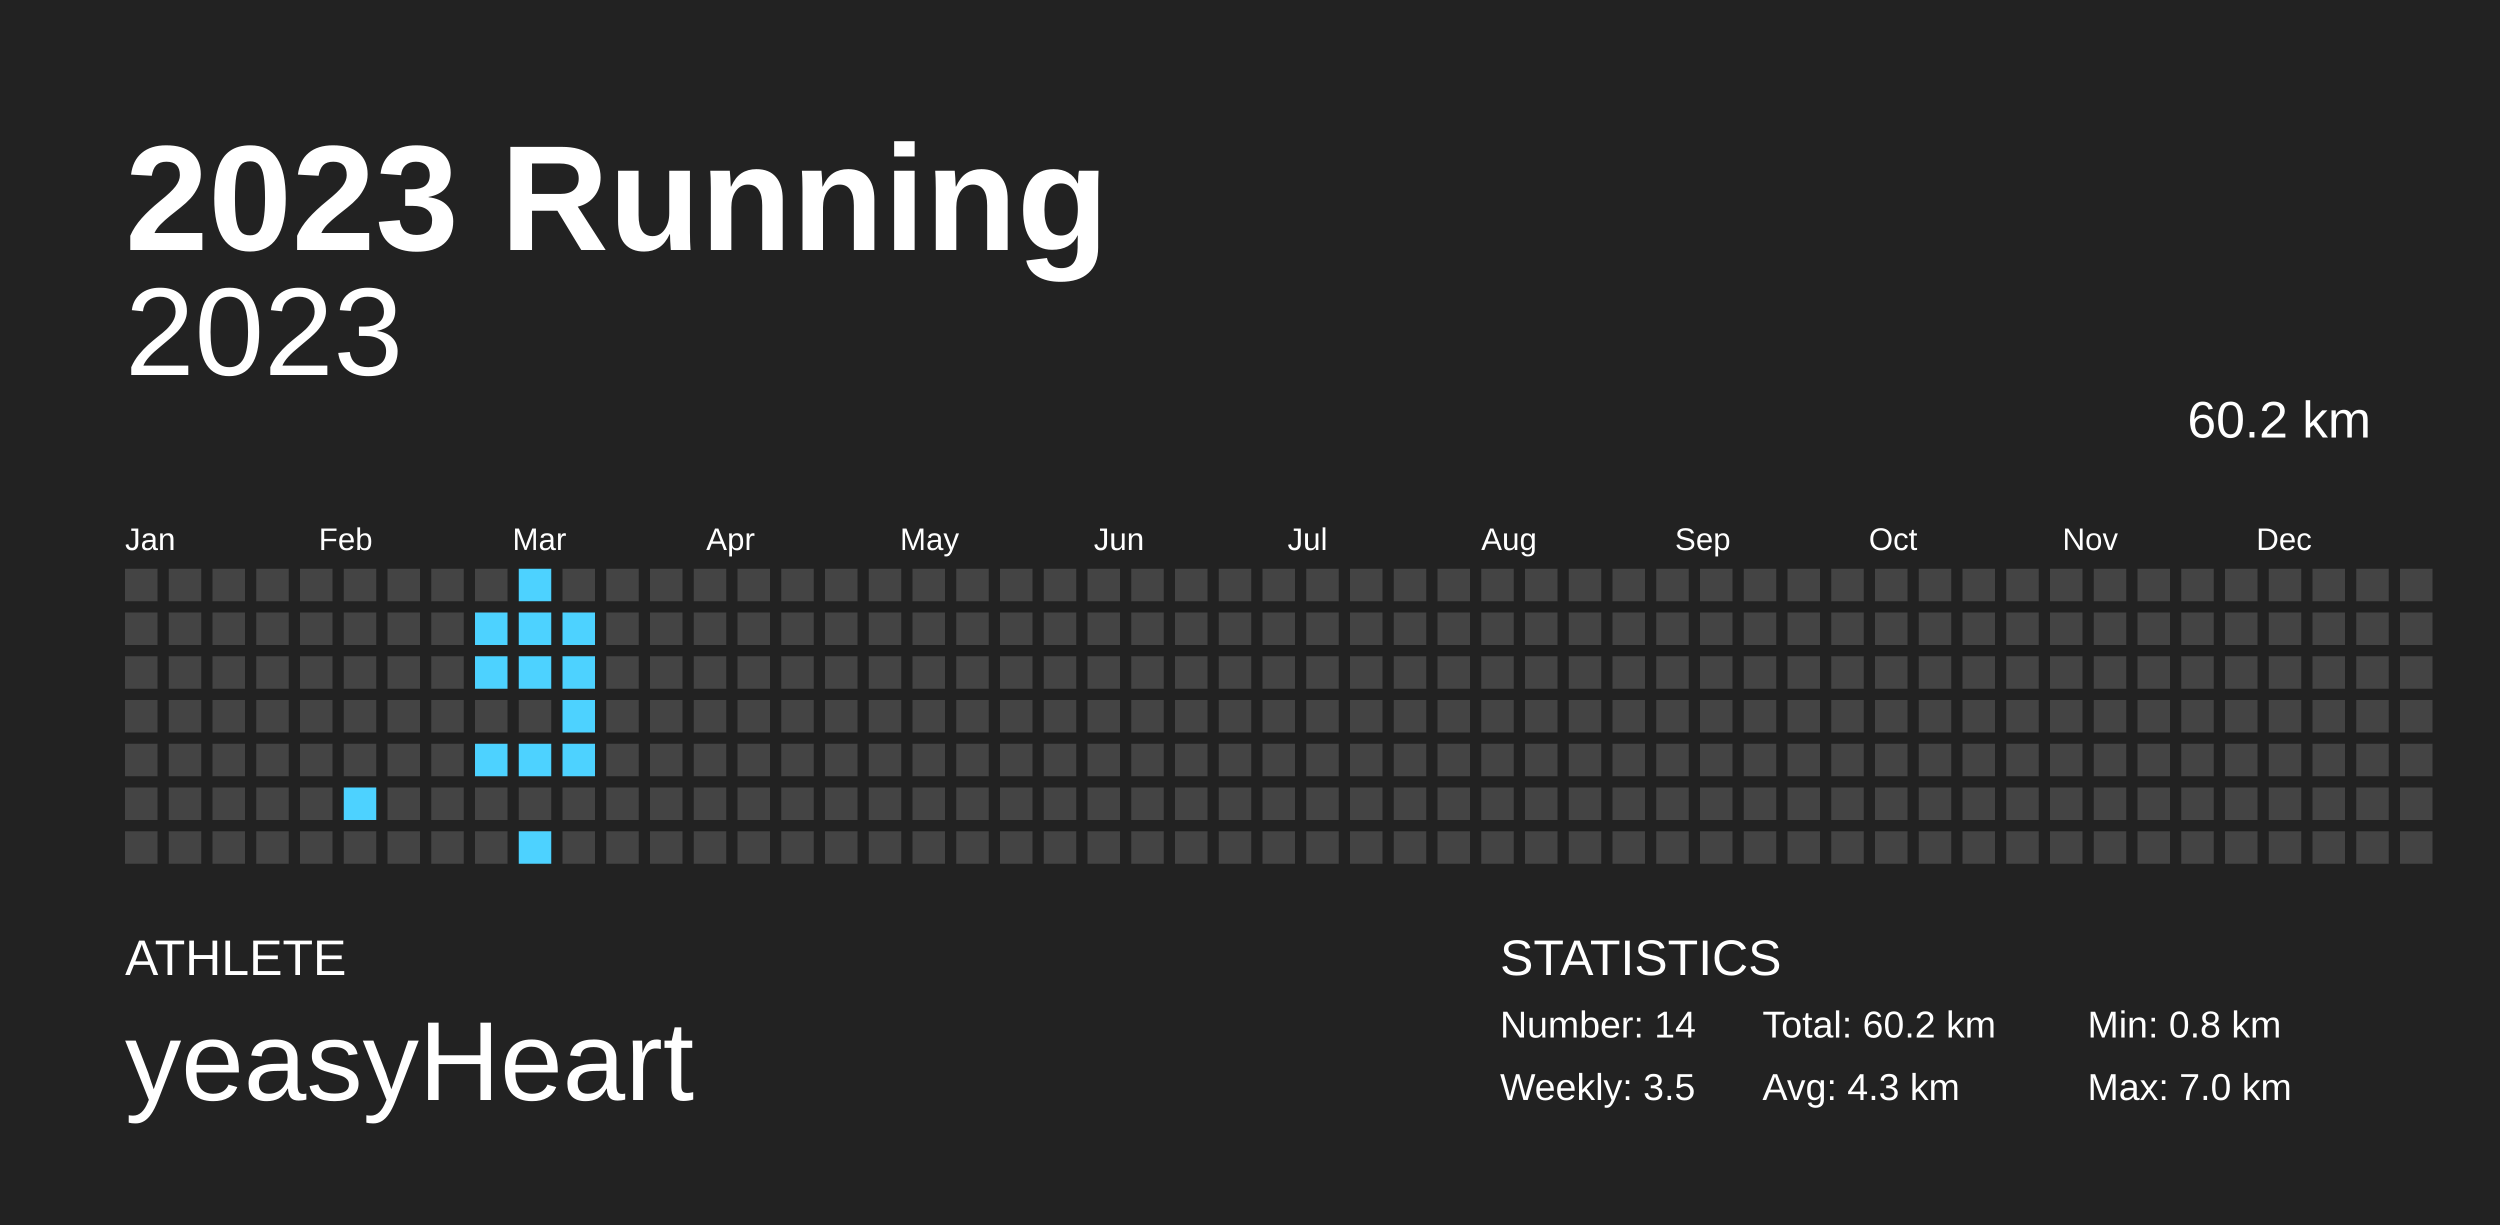
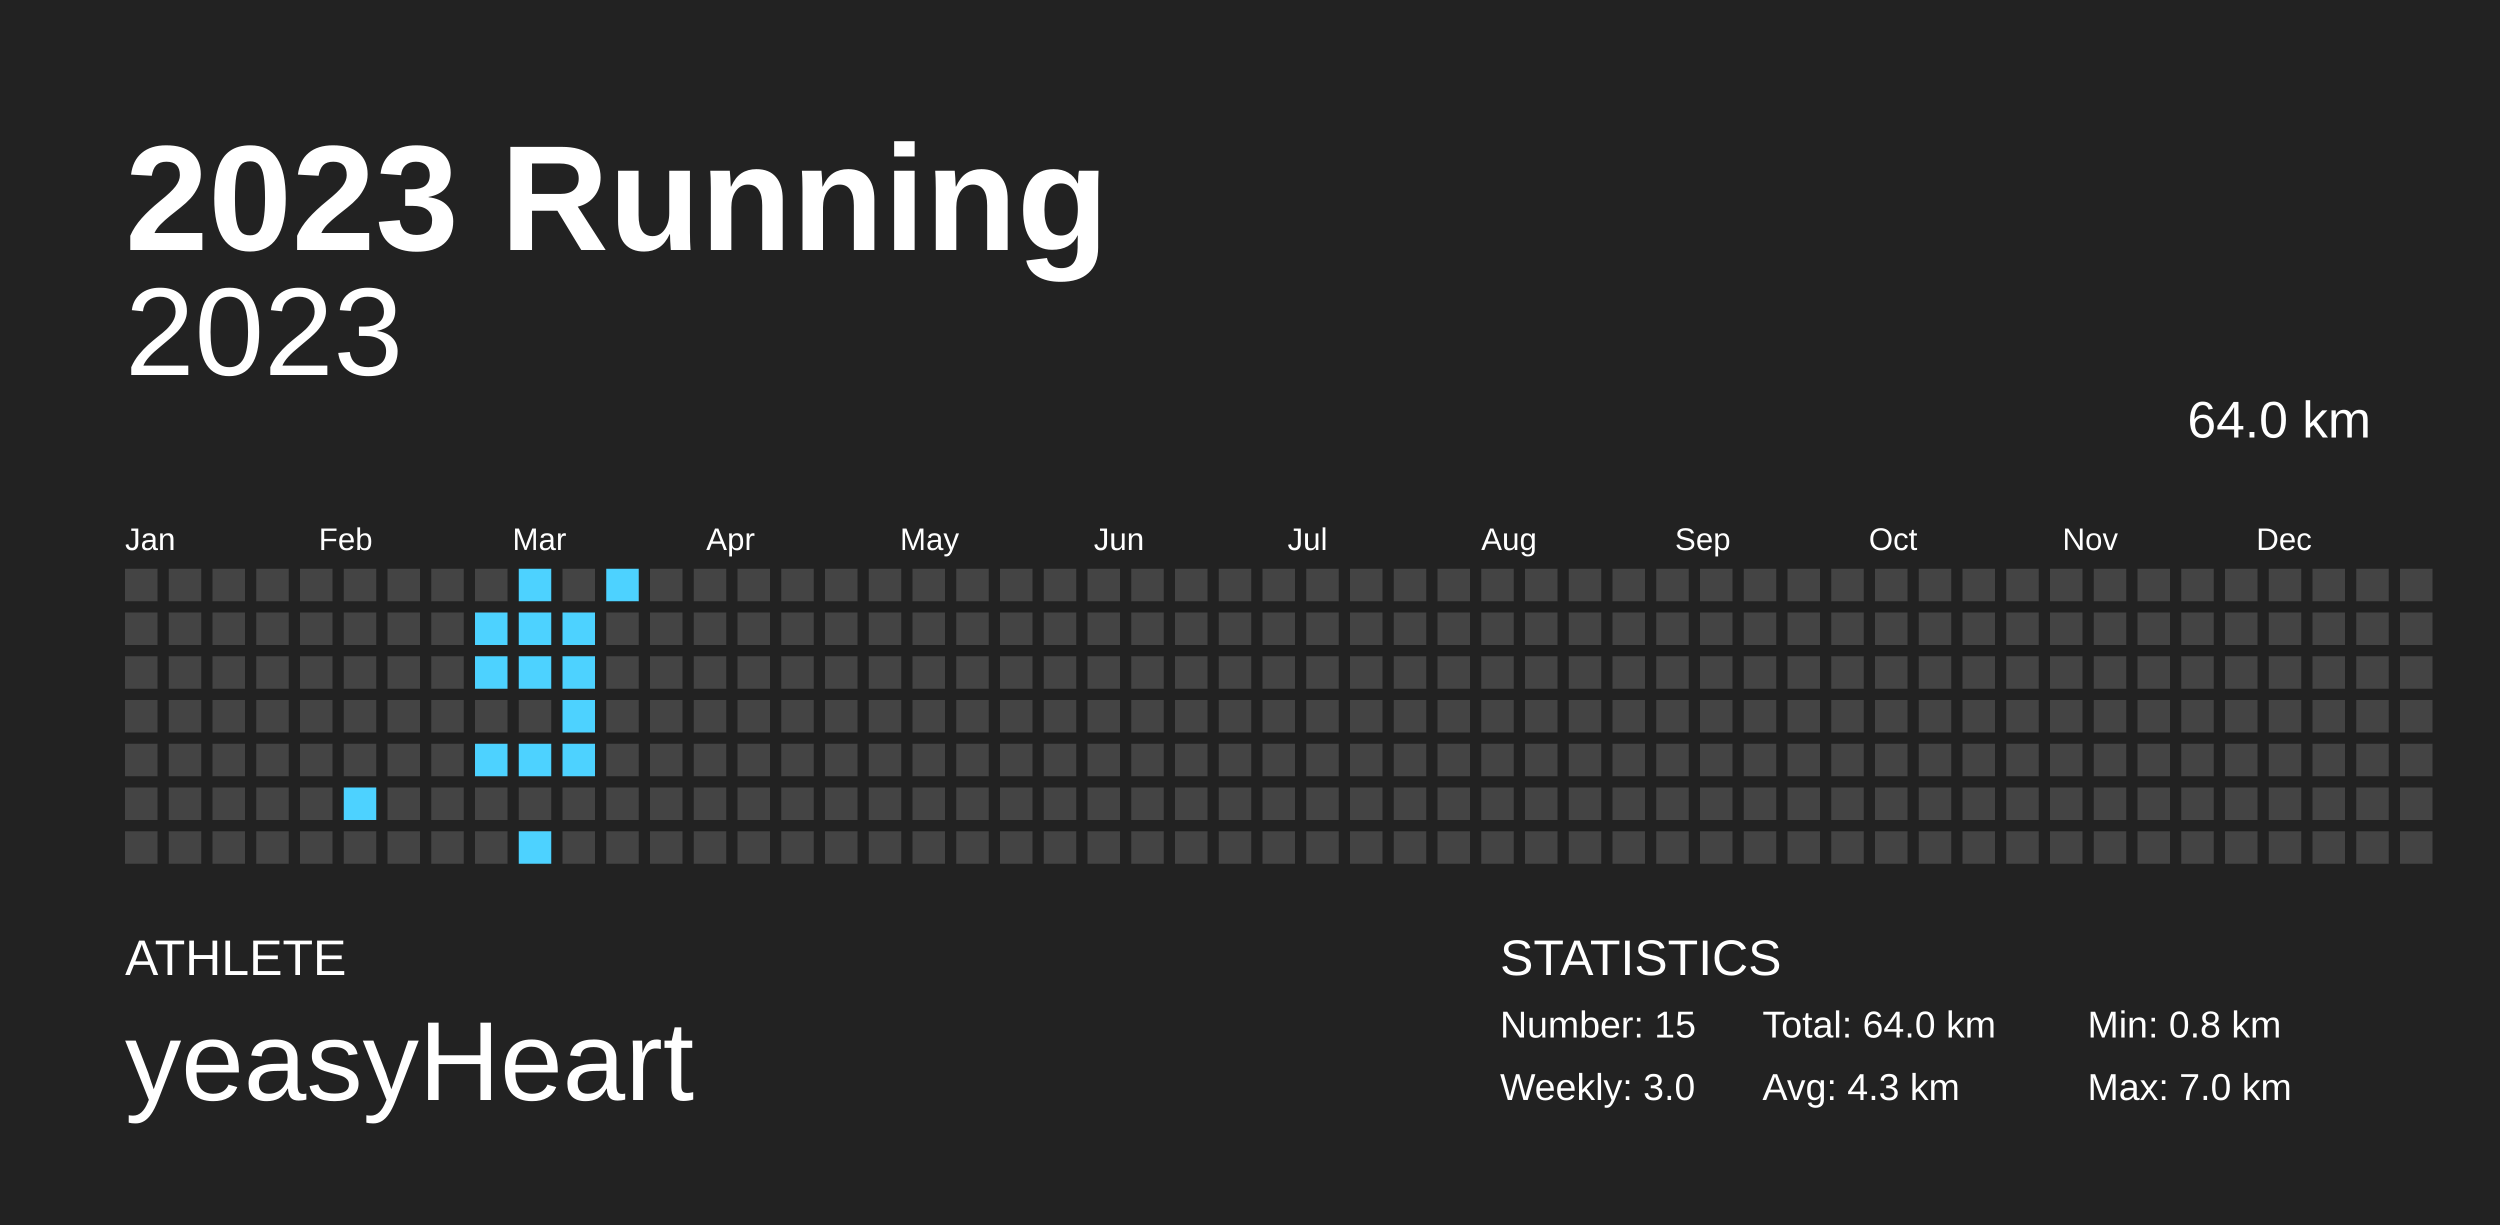
<svg xmlns="http://www.w3.org/2000/svg" baseProfile="full" height="98mm" version="1.1" viewBox="0,0,200,98" width="200mm">
  <defs />
  <rect fill="#222222" height="98" width="200" x="0" y="0" />
  <text fill="#FFFFFF" style="font-size:12px; font-family:Arial; font-weight:bold;" x="10" y="20">2023 Running</text>
  <text fill="#FFFFFF" style="font-size:4px; font-family:Arial" x="10" y="78">ATHLETE</text>
  <text fill="#FFFFFF" style="font-size:9px; font-family:Arial" x="10" y="88">yeasyHeart</text>
  <text fill="#FFFFFF" style="font-size:4px; font-family:Arial" x="120" y="78">STATISTICS</text>
-   <text fill="#FFFFFF" style="font-size:3px; font-family:Arial" x="120" y="83">Number: 14</text>
-   <text fill="#FFFFFF" style="font-size:3px; font-family:Arial" x="120" y="88">Weekly: 3.5</text>
-   <text fill="#FFFFFF" style="font-size:3px; font-family:Arial" x="141" y="83">Total: 60.2 km</text>
+   <text fill="#FFFFFF" style="font-size:3px; font-family:Arial" x="120" y="83">Number: 15</text>
+   <text fill="#FFFFFF" style="font-size:3px; font-family:Arial" x="120" y="88">Weekly: 3.0</text>
+   <text fill="#FFFFFF" style="font-size:3px; font-family:Arial" x="141" y="83">Total: 64.0 km</text>
  <text fill="#FFFFFF" style="font-size:3px; font-family:Arial" x="141" y="88">Avg: 4.3 km</text>
  <text fill="#FFFFFF" style="font-size:3px; font-family:Arial" x="167" y="83">Min: 0.8 km</text>
  <text fill="#FFFFFF" style="font-size:3px; font-family:Arial" x="167" y="88">Max: 7.0 km</text>
  <text alignment-baseline="hanging" fill="#FFFFFF" style="font-size:10.0px; font-family:Arial;" x="10" y="30">2023</text>
-   <text alignment-baseline="hanging" fill="#FFFFFF" style="font-size:4.125px; font-family:Arial;" x="175" y="35">60.2 km</text>
+   <text alignment-baseline="hanging" fill="#FFFFFF" style="font-size:4.125px; font-family:Arial;" x="175" y="35">64.0 km</text>
  <text fill="#FFFFFF" style="font-size:2.5px; font-family:Arial" x="10.0" y="44">Jan</text>
  <text fill="#FFFFFF" style="font-size:2.5px; font-family:Arial" x="25.5" y="44">Feb</text>
  <text fill="#FFFFFF" style="font-size:2.5px; font-family:Arial" x="41.0" y="44">Mar</text>
  <text fill="#FFFFFF" style="font-size:2.5px; font-family:Arial" x="56.5" y="44">Apr</text>
  <text fill="#FFFFFF" style="font-size:2.5px; font-family:Arial" x="72.0" y="44">May</text>
  <text fill="#FFFFFF" style="font-size:2.5px; font-family:Arial" x="87.5" y="44">Jun</text>
  <text fill="#FFFFFF" style="font-size:2.5px; font-family:Arial" x="103.0" y="44">Jul</text>
  <text fill="#FFFFFF" style="font-size:2.5px; font-family:Arial" x="118.5" y="44">Aug</text>
  <text fill="#FFFFFF" style="font-size:2.5px; font-family:Arial" x="134.0" y="44">Sep</text>
  <text fill="#FFFFFF" style="font-size:2.5px; font-family:Arial" x="149.5" y="44">Oct</text>
  <text fill="#FFFFFF" style="font-size:2.5px; font-family:Arial" x="165.0" y="44">Nov</text>
  <text fill="#FFFFFF" style="font-size:2.5px; font-family:Arial" x="180.5" y="44">Dec</text>
  <rect fill="#444444" height="2.6" width="2.6" x="10.0" y="45.5" />
  <rect fill="#444444" height="2.6" width="2.6" x="10.0" y="49.0" />
  <rect fill="#444444" height="2.6" width="2.6" x="10.0" y="52.5" />
  <rect fill="#444444" height="2.6" width="2.6" x="10.0" y="56.0" />
  <rect fill="#444444" height="2.6" width="2.6" x="10.0" y="59.5" />
  <rect fill="#444444" height="2.6" width="2.6" x="10.0" y="63.0" />
  <rect fill="#444444" height="2.6" width="2.6" x="10.0" y="66.5" />
  <rect fill="#444444" height="2.6" width="2.6" x="13.5" y="45.5" />
  <rect fill="#444444" height="2.6" width="2.6" x="13.5" y="49.0" />
  <rect fill="#444444" height="2.6" width="2.6" x="13.5" y="52.5" />
  <rect fill="#444444" height="2.6" width="2.6" x="13.5" y="56.0" />
  <rect fill="#444444" height="2.6" width="2.6" x="13.5" y="59.5" />
  <rect fill="#444444" height="2.6" width="2.6" x="13.5" y="63.0" />
  <rect fill="#444444" height="2.6" width="2.6" x="13.5" y="66.5" />
  <rect fill="#444444" height="2.6" width="2.6" x="17.0" y="45.5" />
  <rect fill="#444444" height="2.6" width="2.6" x="17.0" y="49.0" />
  <rect fill="#444444" height="2.6" width="2.6" x="17.0" y="52.5" />
  <rect fill="#444444" height="2.6" width="2.6" x="17.0" y="56.0" />
  <rect fill="#444444" height="2.6" width="2.6" x="17.0" y="59.5" />
  <rect fill="#444444" height="2.6" width="2.6" x="17.0" y="63.0" />
  <rect fill="#444444" height="2.6" width="2.6" x="17.0" y="66.5" />
  <rect fill="#444444" height="2.6" width="2.6" x="20.5" y="45.5" />
  <rect fill="#444444" height="2.6" width="2.6" x="20.5" y="49.0" />
  <rect fill="#444444" height="2.6" width="2.6" x="20.5" y="52.5" />
  <rect fill="#444444" height="2.6" width="2.6" x="20.5" y="56.0" />
  <rect fill="#444444" height="2.6" width="2.6" x="20.5" y="59.5" />
  <rect fill="#444444" height="2.6" width="2.6" x="20.5" y="63.0" />
  <rect fill="#444444" height="2.6" width="2.6" x="20.5" y="66.5" />
  <rect fill="#444444" height="2.6" width="2.6" x="24.0" y="45.5" />
  <rect fill="#444444" height="2.6" width="2.6" x="24.0" y="49.0" />
  <rect fill="#444444" height="2.6" width="2.6" x="24.0" y="52.5" />
  <rect fill="#444444" height="2.6" width="2.6" x="24.0" y="56.0" />
  <rect fill="#444444" height="2.6" width="2.6" x="24.0" y="59.5" />
  <rect fill="#444444" height="2.6" width="2.6" x="24.0" y="63.0" />
  <rect fill="#444444" height="2.6" width="2.6" x="24.0" y="66.5" />
  <rect fill="#444444" height="2.6" width="2.6" x="27.5" y="45.5" />
  <rect fill="#444444" height="2.6" width="2.6" x="27.5" y="49.0" />
  <rect fill="#444444" height="2.6" width="2.6" x="27.5" y="52.5" />
  <rect fill="#444444" height="2.6" width="2.6" x="27.5" y="56.0" />
  <rect fill="#444444" height="2.6" width="2.6" x="27.5" y="59.5" />
  <rect fill="#4dd2ff" height="2.6" width="2.6" x="27.5" y="63.0" />
  <rect fill="#444444" height="2.6" width="2.6" x="27.5" y="66.5" />
  <rect fill="#444444" height="2.6" width="2.6" x="31.0" y="45.5" />
  <rect fill="#444444" height="2.6" width="2.6" x="31.0" y="49.0" />
  <rect fill="#444444" height="2.6" width="2.6" x="31.0" y="52.5" />
  <rect fill="#444444" height="2.6" width="2.6" x="31.0" y="56.0" />
  <rect fill="#444444" height="2.6" width="2.6" x="31.0" y="59.5" />
  <rect fill="#444444" height="2.6" width="2.6" x="31.0" y="63.0" />
  <rect fill="#444444" height="2.6" width="2.6" x="31.0" y="66.5" />
  <rect fill="#444444" height="2.6" width="2.6" x="34.5" y="45.5" />
  <rect fill="#444444" height="2.6" width="2.6" x="34.5" y="49.0" />
  <rect fill="#444444" height="2.6" width="2.6" x="34.5" y="52.5" />
  <rect fill="#444444" height="2.6" width="2.6" x="34.5" y="56.0" />
  <rect fill="#444444" height="2.6" width="2.6" x="34.5" y="59.5" />
  <rect fill="#444444" height="2.6" width="2.6" x="34.5" y="63.0" />
  <rect fill="#444444" height="2.6" width="2.6" x="34.5" y="66.5" />
  <rect fill="#444444" height="2.6" width="2.6" x="38.0" y="45.5" />
  <rect fill="#4dd2ff" height="2.6" width="2.6" x="38.0" y="49.0" />
  <rect fill="#4dd2ff" height="2.6" width="2.6" x="38.0" y="52.5" />
  <rect fill="#444444" height="2.6" width="2.6" x="38.0" y="56.0" />
  <rect fill="#4dd2ff" height="2.6" width="2.6" x="38.0" y="59.5" />
  <rect fill="#444444" height="2.6" width="2.6" x="38.0" y="63.0" />
  <rect fill="#444444" height="2.6" width="2.6" x="38.0" y="66.5" />
  <rect fill="#4dd2ff" height="2.6" width="2.6" x="41.5" y="45.5" />
  <rect fill="#4dd2ff" height="2.6" width="2.6" x="41.5" y="49.0" />
  <rect fill="#4dd2ff" height="2.6" width="2.6" x="41.5" y="52.5" />
  <rect fill="#444444" height="2.6" width="2.6" x="41.5" y="56.0" />
  <rect fill="#4dd2ff" height="2.6" width="2.6" x="41.5" y="59.5" />
  <rect fill="#444444" height="2.6" width="2.6" x="41.5" y="63.0" />
  <rect fill="#4dd2ff" height="2.6" width="2.6" x="41.5" y="66.5" />
  <rect fill="#444444" height="2.6" width="2.6" x="45.0" y="45.5" />
  <rect fill="#4dd2ff" height="2.6" width="2.6" x="45.0" y="49.0" />
  <rect fill="#4dd2ff" height="2.6" width="2.6" x="45.0" y="52.5" />
  <rect fill="#4dd2ff" height="2.6" width="2.6" x="45.0" y="56.0" />
  <rect fill="#4dd2ff" height="2.6" width="2.6" x="45.0" y="59.5" />
  <rect fill="#444444" height="2.6" width="2.6" x="45.0" y="63.0" />
  <rect fill="#444444" height="2.6" width="2.6" x="45.0" y="66.5" />
-   <rect fill="#444444" height="2.6" width="2.6" x="48.5" y="45.5" />
+   <rect fill="#4dd2ff" height="2.6" width="2.6" x="48.5" y="45.5" />
  <rect fill="#444444" height="2.6" width="2.6" x="48.5" y="49.0" />
  <rect fill="#444444" height="2.6" width="2.6" x="48.5" y="52.5" />
  <rect fill="#444444" height="2.6" width="2.6" x="48.5" y="56.0" />
  <rect fill="#444444" height="2.6" width="2.6" x="48.5" y="59.5" />
  <rect fill="#444444" height="2.6" width="2.6" x="48.5" y="63.0" />
  <rect fill="#444444" height="2.6" width="2.6" x="48.5" y="66.5" />
  <rect fill="#444444" height="2.6" width="2.6" x="52.0" y="45.5" />
  <rect fill="#444444" height="2.6" width="2.6" x="52.0" y="49.0" />
  <rect fill="#444444" height="2.6" width="2.6" x="52.0" y="52.5" />
  <rect fill="#444444" height="2.6" width="2.6" x="52.0" y="56.0" />
  <rect fill="#444444" height="2.6" width="2.6" x="52.0" y="59.5" />
  <rect fill="#444444" height="2.6" width="2.6" x="52.0" y="63.0" />
  <rect fill="#444444" height="2.6" width="2.6" x="52.0" y="66.5" />
  <rect fill="#444444" height="2.6" width="2.6" x="55.5" y="45.5" />
  <rect fill="#444444" height="2.6" width="2.6" x="55.5" y="49.0" />
  <rect fill="#444444" height="2.6" width="2.6" x="55.5" y="52.5" />
  <rect fill="#444444" height="2.6" width="2.6" x="55.5" y="56.0" />
  <rect fill="#444444" height="2.6" width="2.6" x="55.5" y="59.5" />
  <rect fill="#444444" height="2.6" width="2.6" x="55.5" y="63.0" />
  <rect fill="#444444" height="2.6" width="2.6" x="55.5" y="66.5" />
  <rect fill="#444444" height="2.6" width="2.6" x="59.0" y="45.5" />
  <rect fill="#444444" height="2.6" width="2.6" x="59.0" y="49.0" />
  <rect fill="#444444" height="2.6" width="2.6" x="59.0" y="52.5" />
  <rect fill="#444444" height="2.6" width="2.6" x="59.0" y="56.0" />
  <rect fill="#444444" height="2.6" width="2.6" x="59.0" y="59.5" />
  <rect fill="#444444" height="2.6" width="2.6" x="59.0" y="63.0" />
  <rect fill="#444444" height="2.6" width="2.6" x="59.0" y="66.5" />
  <rect fill="#444444" height="2.6" width="2.6" x="62.5" y="45.5" />
  <rect fill="#444444" height="2.6" width="2.6" x="62.5" y="49.0" />
  <rect fill="#444444" height="2.6" width="2.6" x="62.5" y="52.5" />
  <rect fill="#444444" height="2.6" width="2.6" x="62.5" y="56.0" />
  <rect fill="#444444" height="2.6" width="2.6" x="62.5" y="59.5" />
  <rect fill="#444444" height="2.6" width="2.6" x="62.5" y="63.0" />
  <rect fill="#444444" height="2.6" width="2.6" x="62.5" y="66.5" />
  <rect fill="#444444" height="2.6" width="2.6" x="66.0" y="45.5" />
  <rect fill="#444444" height="2.6" width="2.6" x="66.0" y="49.0" />
  <rect fill="#444444" height="2.6" width="2.6" x="66.0" y="52.5" />
  <rect fill="#444444" height="2.6" width="2.6" x="66.0" y="56.0" />
  <rect fill="#444444" height="2.6" width="2.6" x="66.0" y="59.5" />
  <rect fill="#444444" height="2.6" width="2.6" x="66.0" y="63.0" />
  <rect fill="#444444" height="2.6" width="2.6" x="66.0" y="66.5" />
  <rect fill="#444444" height="2.6" width="2.6" x="69.5" y="45.5" />
  <rect fill="#444444" height="2.6" width="2.6" x="69.5" y="49.0" />
  <rect fill="#444444" height="2.6" width="2.6" x="69.5" y="52.5" />
  <rect fill="#444444" height="2.6" width="2.6" x="69.5" y="56.0" />
  <rect fill="#444444" height="2.6" width="2.6" x="69.5" y="59.5" />
  <rect fill="#444444" height="2.6" width="2.6" x="69.5" y="63.0" />
  <rect fill="#444444" height="2.6" width="2.6" x="69.5" y="66.5" />
  <rect fill="#444444" height="2.6" width="2.6" x="73.0" y="45.5" />
  <rect fill="#444444" height="2.6" width="2.6" x="73.0" y="49.0" />
  <rect fill="#444444" height="2.6" width="2.6" x="73.0" y="52.5" />
  <rect fill="#444444" height="2.6" width="2.6" x="73.0" y="56.0" />
  <rect fill="#444444" height="2.6" width="2.6" x="73.0" y="59.5" />
  <rect fill="#444444" height="2.6" width="2.6" x="73.0" y="63.0" />
  <rect fill="#444444" height="2.6" width="2.6" x="73.0" y="66.5" />
  <rect fill="#444444" height="2.6" width="2.6" x="76.5" y="45.5" />
  <rect fill="#444444" height="2.6" width="2.6" x="76.5" y="49.0" />
  <rect fill="#444444" height="2.6" width="2.6" x="76.5" y="52.5" />
  <rect fill="#444444" height="2.6" width="2.6" x="76.5" y="56.0" />
  <rect fill="#444444" height="2.6" width="2.6" x="76.5" y="59.5" />
  <rect fill="#444444" height="2.6" width="2.6" x="76.5" y="63.0" />
  <rect fill="#444444" height="2.6" width="2.6" x="76.5" y="66.5" />
  <rect fill="#444444" height="2.6" width="2.6" x="80.0" y="45.5" />
  <rect fill="#444444" height="2.6" width="2.6" x="80.0" y="49.0" />
  <rect fill="#444444" height="2.6" width="2.6" x="80.0" y="52.5" />
  <rect fill="#444444" height="2.6" width="2.6" x="80.0" y="56.0" />
  <rect fill="#444444" height="2.6" width="2.6" x="80.0" y="59.5" />
  <rect fill="#444444" height="2.6" width="2.6" x="80.0" y="63.0" />
  <rect fill="#444444" height="2.6" width="2.6" x="80.0" y="66.5" />
  <rect fill="#444444" height="2.6" width="2.6" x="83.5" y="45.5" />
  <rect fill="#444444" height="2.6" width="2.6" x="83.5" y="49.0" />
  <rect fill="#444444" height="2.6" width="2.6" x="83.5" y="52.5" />
  <rect fill="#444444" height="2.6" width="2.6" x="83.5" y="56.0" />
  <rect fill="#444444" height="2.6" width="2.6" x="83.5" y="59.5" />
  <rect fill="#444444" height="2.6" width="2.6" x="83.5" y="63.0" />
  <rect fill="#444444" height="2.6" width="2.6" x="83.5" y="66.5" />
  <rect fill="#444444" height="2.6" width="2.6" x="87.0" y="45.5" />
  <rect fill="#444444" height="2.6" width="2.6" x="87.0" y="49.0" />
  <rect fill="#444444" height="2.6" width="2.6" x="87.0" y="52.5" />
  <rect fill="#444444" height="2.6" width="2.6" x="87.0" y="56.0" />
  <rect fill="#444444" height="2.6" width="2.6" x="87.0" y="59.5" />
  <rect fill="#444444" height="2.6" width="2.6" x="87.0" y="63.0" />
  <rect fill="#444444" height="2.6" width="2.6" x="87.0" y="66.5" />
  <rect fill="#444444" height="2.6" width="2.6" x="90.5" y="45.5" />
  <rect fill="#444444" height="2.6" width="2.6" x="90.5" y="49.0" />
  <rect fill="#444444" height="2.6" width="2.6" x="90.5" y="52.5" />
  <rect fill="#444444" height="2.6" width="2.6" x="90.5" y="56.0" />
  <rect fill="#444444" height="2.6" width="2.6" x="90.5" y="59.5" />
  <rect fill="#444444" height="2.6" width="2.6" x="90.5" y="63.0" />
  <rect fill="#444444" height="2.6" width="2.6" x="90.5" y="66.5" />
  <rect fill="#444444" height="2.6" width="2.6" x="94.0" y="45.5" />
  <rect fill="#444444" height="2.6" width="2.6" x="94.0" y="49.0" />
  <rect fill="#444444" height="2.6" width="2.6" x="94.0" y="52.5" />
  <rect fill="#444444" height="2.6" width="2.6" x="94.0" y="56.0" />
  <rect fill="#444444" height="2.6" width="2.6" x="94.0" y="59.5" />
  <rect fill="#444444" height="2.6" width="2.6" x="94.0" y="63.0" />
  <rect fill="#444444" height="2.6" width="2.6" x="94.0" y="66.5" />
  <rect fill="#444444" height="2.6" width="2.6" x="97.5" y="45.5" />
  <rect fill="#444444" height="2.6" width="2.6" x="97.5" y="49.0" />
  <rect fill="#444444" height="2.6" width="2.6" x="97.5" y="52.5" />
  <rect fill="#444444" height="2.6" width="2.6" x="97.5" y="56.0" />
  <rect fill="#444444" height="2.6" width="2.6" x="97.5" y="59.5" />
  <rect fill="#444444" height="2.6" width="2.6" x="97.5" y="63.0" />
  <rect fill="#444444" height="2.6" width="2.6" x="97.5" y="66.5" />
  <rect fill="#444444" height="2.6" width="2.6" x="101.0" y="45.5" />
  <rect fill="#444444" height="2.6" width="2.6" x="101.0" y="49.0" />
  <rect fill="#444444" height="2.6" width="2.6" x="101.0" y="52.5" />
  <rect fill="#444444" height="2.6" width="2.6" x="101.0" y="56.0" />
  <rect fill="#444444" height="2.6" width="2.6" x="101.0" y="59.5" />
  <rect fill="#444444" height="2.6" width="2.6" x="101.0" y="63.0" />
  <rect fill="#444444" height="2.6" width="2.6" x="101.0" y="66.5" />
  <rect fill="#444444" height="2.6" width="2.6" x="104.5" y="45.5" />
  <rect fill="#444444" height="2.6" width="2.6" x="104.5" y="49.0" />
  <rect fill="#444444" height="2.6" width="2.6" x="104.5" y="52.5" />
  <rect fill="#444444" height="2.6" width="2.6" x="104.5" y="56.0" />
  <rect fill="#444444" height="2.6" width="2.6" x="104.5" y="59.5" />
  <rect fill="#444444" height="2.6" width="2.6" x="104.5" y="63.0" />
  <rect fill="#444444" height="2.6" width="2.6" x="104.5" y="66.5" />
  <rect fill="#444444" height="2.6" width="2.6" x="108.0" y="45.5" />
  <rect fill="#444444" height="2.6" width="2.6" x="108.0" y="49.0" />
  <rect fill="#444444" height="2.6" width="2.6" x="108.0" y="52.5" />
  <rect fill="#444444" height="2.6" width="2.6" x="108.0" y="56.0" />
  <rect fill="#444444" height="2.6" width="2.6" x="108.0" y="59.5" />
  <rect fill="#444444" height="2.6" width="2.6" x="108.0" y="63.0" />
  <rect fill="#444444" height="2.6" width="2.6" x="108.0" y="66.5" />
  <rect fill="#444444" height="2.6" width="2.6" x="111.5" y="45.5" />
  <rect fill="#444444" height="2.6" width="2.6" x="111.5" y="49.0" />
  <rect fill="#444444" height="2.6" width="2.6" x="111.5" y="52.5" />
  <rect fill="#444444" height="2.6" width="2.6" x="111.5" y="56.0" />
  <rect fill="#444444" height="2.6" width="2.6" x="111.5" y="59.5" />
  <rect fill="#444444" height="2.6" width="2.6" x="111.5" y="63.0" />
  <rect fill="#444444" height="2.6" width="2.6" x="111.5" y="66.5" />
  <rect fill="#444444" height="2.6" width="2.6" x="115.0" y="45.5" />
  <rect fill="#444444" height="2.6" width="2.6" x="115.0" y="49.0" />
  <rect fill="#444444" height="2.6" width="2.6" x="115.0" y="52.5" />
  <rect fill="#444444" height="2.6" width="2.6" x="115.0" y="56.0" />
  <rect fill="#444444" height="2.6" width="2.6" x="115.0" y="59.5" />
  <rect fill="#444444" height="2.6" width="2.6" x="115.0" y="63.0" />
  <rect fill="#444444" height="2.6" width="2.6" x="115.0" y="66.5" />
  <rect fill="#444444" height="2.6" width="2.6" x="118.5" y="45.5" />
  <rect fill="#444444" height="2.6" width="2.6" x="118.5" y="49.0" />
  <rect fill="#444444" height="2.6" width="2.6" x="118.5" y="52.5" />
  <rect fill="#444444" height="2.6" width="2.6" x="118.5" y="56.0" />
  <rect fill="#444444" height="2.6" width="2.6" x="118.5" y="59.5" />
  <rect fill="#444444" height="2.6" width="2.6" x="118.5" y="63.0" />
  <rect fill="#444444" height="2.6" width="2.6" x="118.5" y="66.5" />
  <rect fill="#444444" height="2.6" width="2.6" x="122.0" y="45.5" />
  <rect fill="#444444" height="2.6" width="2.6" x="122.0" y="49.0" />
  <rect fill="#444444" height="2.6" width="2.6" x="122.0" y="52.5" />
  <rect fill="#444444" height="2.6" width="2.6" x="122.0" y="56.0" />
  <rect fill="#444444" height="2.6" width="2.6" x="122.0" y="59.5" />
  <rect fill="#444444" height="2.6" width="2.6" x="122.0" y="63.0" />
  <rect fill="#444444" height="2.6" width="2.6" x="122.0" y="66.5" />
  <rect fill="#444444" height="2.6" width="2.6" x="125.5" y="45.5" />
  <rect fill="#444444" height="2.6" width="2.6" x="125.5" y="49.0" />
  <rect fill="#444444" height="2.6" width="2.6" x="125.5" y="52.5" />
  <rect fill="#444444" height="2.6" width="2.6" x="125.5" y="56.0" />
  <rect fill="#444444" height="2.6" width="2.6" x="125.5" y="59.5" />
  <rect fill="#444444" height="2.6" width="2.6" x="125.5" y="63.0" />
  <rect fill="#444444" height="2.6" width="2.6" x="125.5" y="66.5" />
  <rect fill="#444444" height="2.6" width="2.6" x="129.0" y="45.5" />
  <rect fill="#444444" height="2.6" width="2.6" x="129.0" y="49.0" />
  <rect fill="#444444" height="2.6" width="2.6" x="129.0" y="52.5" />
  <rect fill="#444444" height="2.6" width="2.6" x="129.0" y="56.0" />
  <rect fill="#444444" height="2.6" width="2.6" x="129.0" y="59.5" />
  <rect fill="#444444" height="2.6" width="2.6" x="129.0" y="63.0" />
  <rect fill="#444444" height="2.6" width="2.6" x="129.0" y="66.5" />
  <rect fill="#444444" height="2.6" width="2.6" x="132.5" y="45.5" />
  <rect fill="#444444" height="2.6" width="2.6" x="132.5" y="49.0" />
  <rect fill="#444444" height="2.6" width="2.6" x="132.5" y="52.5" />
  <rect fill="#444444" height="2.6" width="2.6" x="132.5" y="56.0" />
  <rect fill="#444444" height="2.6" width="2.6" x="132.5" y="59.5" />
  <rect fill="#444444" height="2.6" width="2.6" x="132.5" y="63.0" />
  <rect fill="#444444" height="2.6" width="2.6" x="132.5" y="66.5" />
  <rect fill="#444444" height="2.6" width="2.6" x="136.0" y="45.5" />
  <rect fill="#444444" height="2.6" width="2.6" x="136.0" y="49.0" />
  <rect fill="#444444" height="2.6" width="2.6" x="136.0" y="52.5" />
  <rect fill="#444444" height="2.6" width="2.6" x="136.0" y="56.0" />
  <rect fill="#444444" height="2.6" width="2.6" x="136.0" y="59.5" />
  <rect fill="#444444" height="2.6" width="2.6" x="136.0" y="63.0" />
  <rect fill="#444444" height="2.6" width="2.6" x="136.0" y="66.5" />
  <rect fill="#444444" height="2.6" width="2.6" x="139.5" y="45.5" />
  <rect fill="#444444" height="2.6" width="2.6" x="139.5" y="49.0" />
  <rect fill="#444444" height="2.6" width="2.6" x="139.5" y="52.5" />
  <rect fill="#444444" height="2.6" width="2.6" x="139.5" y="56.0" />
  <rect fill="#444444" height="2.6" width="2.6" x="139.5" y="59.5" />
  <rect fill="#444444" height="2.6" width="2.6" x="139.5" y="63.0" />
  <rect fill="#444444" height="2.6" width="2.6" x="139.5" y="66.5" />
  <rect fill="#444444" height="2.6" width="2.6" x="143.0" y="45.5" />
  <rect fill="#444444" height="2.6" width="2.6" x="143.0" y="49.0" />
  <rect fill="#444444" height="2.6" width="2.6" x="143.0" y="52.5" />
  <rect fill="#444444" height="2.6" width="2.6" x="143.0" y="56.0" />
  <rect fill="#444444" height="2.6" width="2.6" x="143.0" y="59.5" />
  <rect fill="#444444" height="2.6" width="2.6" x="143.0" y="63.0" />
  <rect fill="#444444" height="2.6" width="2.6" x="143.0" y="66.5" />
  <rect fill="#444444" height="2.6" width="2.6" x="146.5" y="45.5" />
  <rect fill="#444444" height="2.6" width="2.6" x="146.5" y="49.0" />
  <rect fill="#444444" height="2.6" width="2.6" x="146.5" y="52.5" />
  <rect fill="#444444" height="2.6" width="2.6" x="146.5" y="56.0" />
  <rect fill="#444444" height="2.6" width="2.6" x="146.5" y="59.5" />
  <rect fill="#444444" height="2.6" width="2.6" x="146.5" y="63.0" />
  <rect fill="#444444" height="2.6" width="2.6" x="146.5" y="66.5" />
  <rect fill="#444444" height="2.6" width="2.6" x="150.0" y="45.5" />
  <rect fill="#444444" height="2.6" width="2.6" x="150.0" y="49.0" />
  <rect fill="#444444" height="2.6" width="2.6" x="150.0" y="52.5" />
  <rect fill="#444444" height="2.6" width="2.6" x="150.0" y="56.0" />
  <rect fill="#444444" height="2.6" width="2.6" x="150.0" y="59.5" />
  <rect fill="#444444" height="2.6" width="2.6" x="150.0" y="63.0" />
  <rect fill="#444444" height="2.6" width="2.6" x="150.0" y="66.5" />
  <rect fill="#444444" height="2.6" width="2.6" x="153.5" y="45.5" />
  <rect fill="#444444" height="2.6" width="2.6" x="153.5" y="49.0" />
  <rect fill="#444444" height="2.6" width="2.6" x="153.5" y="52.5" />
  <rect fill="#444444" height="2.6" width="2.6" x="153.5" y="56.0" />
  <rect fill="#444444" height="2.6" width="2.6" x="153.5" y="59.5" />
  <rect fill="#444444" height="2.6" width="2.6" x="153.5" y="63.0" />
  <rect fill="#444444" height="2.6" width="2.6" x="153.5" y="66.5" />
  <rect fill="#444444" height="2.6" width="2.6" x="157.0" y="45.5" />
  <rect fill="#444444" height="2.6" width="2.6" x="157.0" y="49.0" />
  <rect fill="#444444" height="2.6" width="2.6" x="157.0" y="52.5" />
  <rect fill="#444444" height="2.6" width="2.6" x="157.0" y="56.0" />
  <rect fill="#444444" height="2.6" width="2.6" x="157.0" y="59.5" />
  <rect fill="#444444" height="2.6" width="2.6" x="157.0" y="63.0" />
  <rect fill="#444444" height="2.6" width="2.6" x="157.0" y="66.5" />
  <rect fill="#444444" height="2.6" width="2.6" x="160.5" y="45.5" />
  <rect fill="#444444" height="2.6" width="2.6" x="160.5" y="49.0" />
  <rect fill="#444444" height="2.6" width="2.6" x="160.5" y="52.5" />
  <rect fill="#444444" height="2.6" width="2.6" x="160.5" y="56.0" />
  <rect fill="#444444" height="2.6" width="2.6" x="160.5" y="59.5" />
  <rect fill="#444444" height="2.6" width="2.6" x="160.5" y="63.0" />
  <rect fill="#444444" height="2.6" width="2.6" x="160.5" y="66.5" />
  <rect fill="#444444" height="2.6" width="2.6" x="164.0" y="45.5" />
  <rect fill="#444444" height="2.6" width="2.6" x="164.0" y="49.0" />
  <rect fill="#444444" height="2.6" width="2.6" x="164.0" y="52.5" />
  <rect fill="#444444" height="2.6" width="2.6" x="164.0" y="56.0" />
  <rect fill="#444444" height="2.6" width="2.6" x="164.0" y="59.5" />
  <rect fill="#444444" height="2.6" width="2.6" x="164.0" y="63.0" />
  <rect fill="#444444" height="2.6" width="2.6" x="164.0" y="66.5" />
  <rect fill="#444444" height="2.6" width="2.6" x="167.5" y="45.5" />
  <rect fill="#444444" height="2.6" width="2.6" x="167.5" y="49.0" />
  <rect fill="#444444" height="2.6" width="2.6" x="167.5" y="52.5" />
  <rect fill="#444444" height="2.6" width="2.6" x="167.5" y="56.0" />
  <rect fill="#444444" height="2.6" width="2.6" x="167.5" y="59.5" />
  <rect fill="#444444" height="2.6" width="2.6" x="167.5" y="63.0" />
  <rect fill="#444444" height="2.6" width="2.6" x="167.5" y="66.5" />
  <rect fill="#444444" height="2.6" width="2.6" x="171.0" y="45.5" />
  <rect fill="#444444" height="2.6" width="2.6" x="171.0" y="49.0" />
  <rect fill="#444444" height="2.6" width="2.6" x="171.0" y="52.5" />
  <rect fill="#444444" height="2.6" width="2.6" x="171.0" y="56.0" />
  <rect fill="#444444" height="2.6" width="2.6" x="171.0" y="59.5" />
  <rect fill="#444444" height="2.6" width="2.6" x="171.0" y="63.0" />
  <rect fill="#444444" height="2.6" width="2.6" x="171.0" y="66.5" />
  <rect fill="#444444" height="2.6" width="2.6" x="174.5" y="45.5" />
  <rect fill="#444444" height="2.6" width="2.6" x="174.5" y="49.0" />
  <rect fill="#444444" height="2.6" width="2.6" x="174.5" y="52.5" />
  <rect fill="#444444" height="2.6" width="2.6" x="174.5" y="56.0" />
  <rect fill="#444444" height="2.6" width="2.6" x="174.5" y="59.5" />
  <rect fill="#444444" height="2.6" width="2.6" x="174.5" y="63.0" />
  <rect fill="#444444" height="2.6" width="2.6" x="174.5" y="66.5" />
  <rect fill="#444444" height="2.6" width="2.6" x="178.0" y="45.5" />
  <rect fill="#444444" height="2.6" width="2.6" x="178.0" y="49.0" />
  <rect fill="#444444" height="2.6" width="2.6" x="178.0" y="52.5" />
  <rect fill="#444444" height="2.6" width="2.6" x="178.0" y="56.0" />
  <rect fill="#444444" height="2.6" width="2.6" x="178.0" y="59.5" />
  <rect fill="#444444" height="2.6" width="2.6" x="178.0" y="63.0" />
  <rect fill="#444444" height="2.6" width="2.6" x="178.0" y="66.5" />
  <rect fill="#444444" height="2.6" width="2.6" x="181.5" y="45.5" />
  <rect fill="#444444" height="2.6" width="2.6" x="181.5" y="49.0" />
  <rect fill="#444444" height="2.6" width="2.6" x="181.5" y="52.5" />
  <rect fill="#444444" height="2.6" width="2.6" x="181.5" y="56.0" />
  <rect fill="#444444" height="2.6" width="2.6" x="181.5" y="59.5" />
  <rect fill="#444444" height="2.6" width="2.6" x="181.5" y="63.0" />
  <rect fill="#444444" height="2.6" width="2.6" x="181.5" y="66.5" />
  <rect fill="#444444" height="2.6" width="2.6" x="185.0" y="45.5" />
  <rect fill="#444444" height="2.6" width="2.6" x="185.0" y="49.0" />
  <rect fill="#444444" height="2.6" width="2.6" x="185.0" y="52.5" />
  <rect fill="#444444" height="2.6" width="2.6" x="185.0" y="56.0" />
  <rect fill="#444444" height="2.6" width="2.6" x="185.0" y="59.5" />
  <rect fill="#444444" height="2.6" width="2.6" x="185.0" y="63.0" />
  <rect fill="#444444" height="2.6" width="2.6" x="185.0" y="66.5" />
  <rect fill="#444444" height="2.6" width="2.6" x="188.5" y="45.5" />
  <rect fill="#444444" height="2.6" width="2.6" x="188.5" y="49.0" />
  <rect fill="#444444" height="2.6" width="2.6" x="188.5" y="52.5" />
  <rect fill="#444444" height="2.6" width="2.6" x="188.5" y="56.0" />
  <rect fill="#444444" height="2.6" width="2.6" x="188.5" y="59.5" />
  <rect fill="#444444" height="2.6" width="2.6" x="188.5" y="63.0" />
  <rect fill="#444444" height="2.6" width="2.6" x="188.5" y="66.5" />
  <rect fill="#444444" height="2.6" width="2.6" x="192.0" y="45.5" />
  <rect fill="#444444" height="2.6" width="2.6" x="192.0" y="49.0" />
  <rect fill="#444444" height="2.6" width="2.6" x="192.0" y="52.5" />
  <rect fill="#444444" height="2.6" width="2.6" x="192.0" y="56.0" />
  <rect fill="#444444" height="2.6" width="2.6" x="192.0" y="59.5" />
  <rect fill="#444444" height="2.6" width="2.6" x="192.0" y="63.0" />
  <rect fill="#444444" height="2.6" width="2.6" x="192.0" y="66.5" />
</svg>
